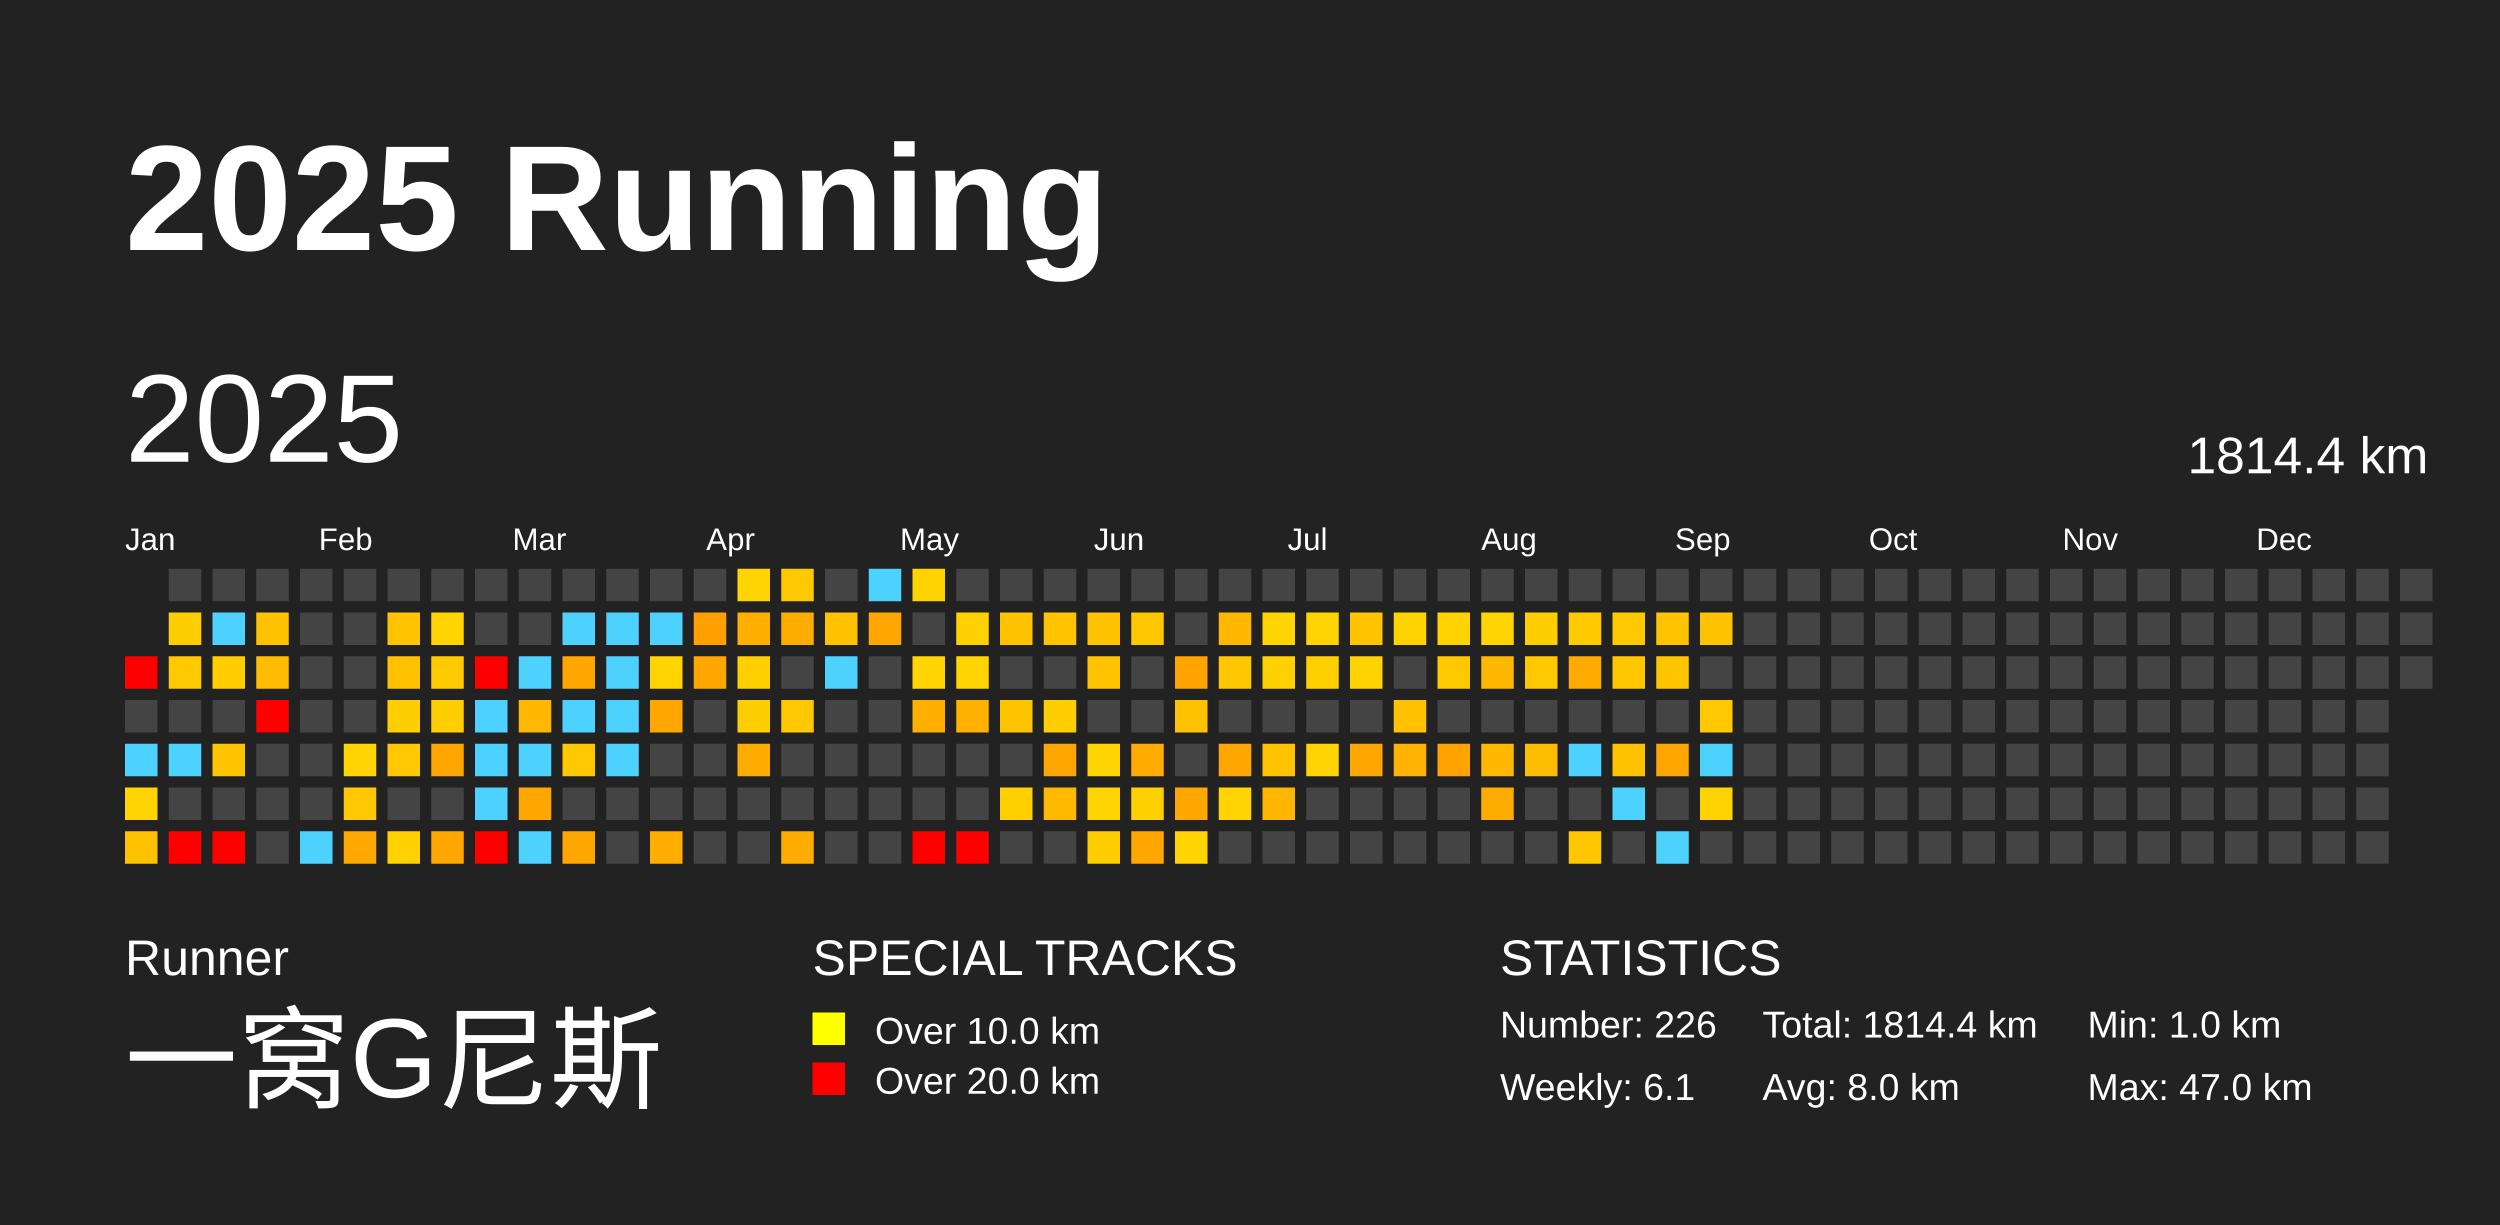
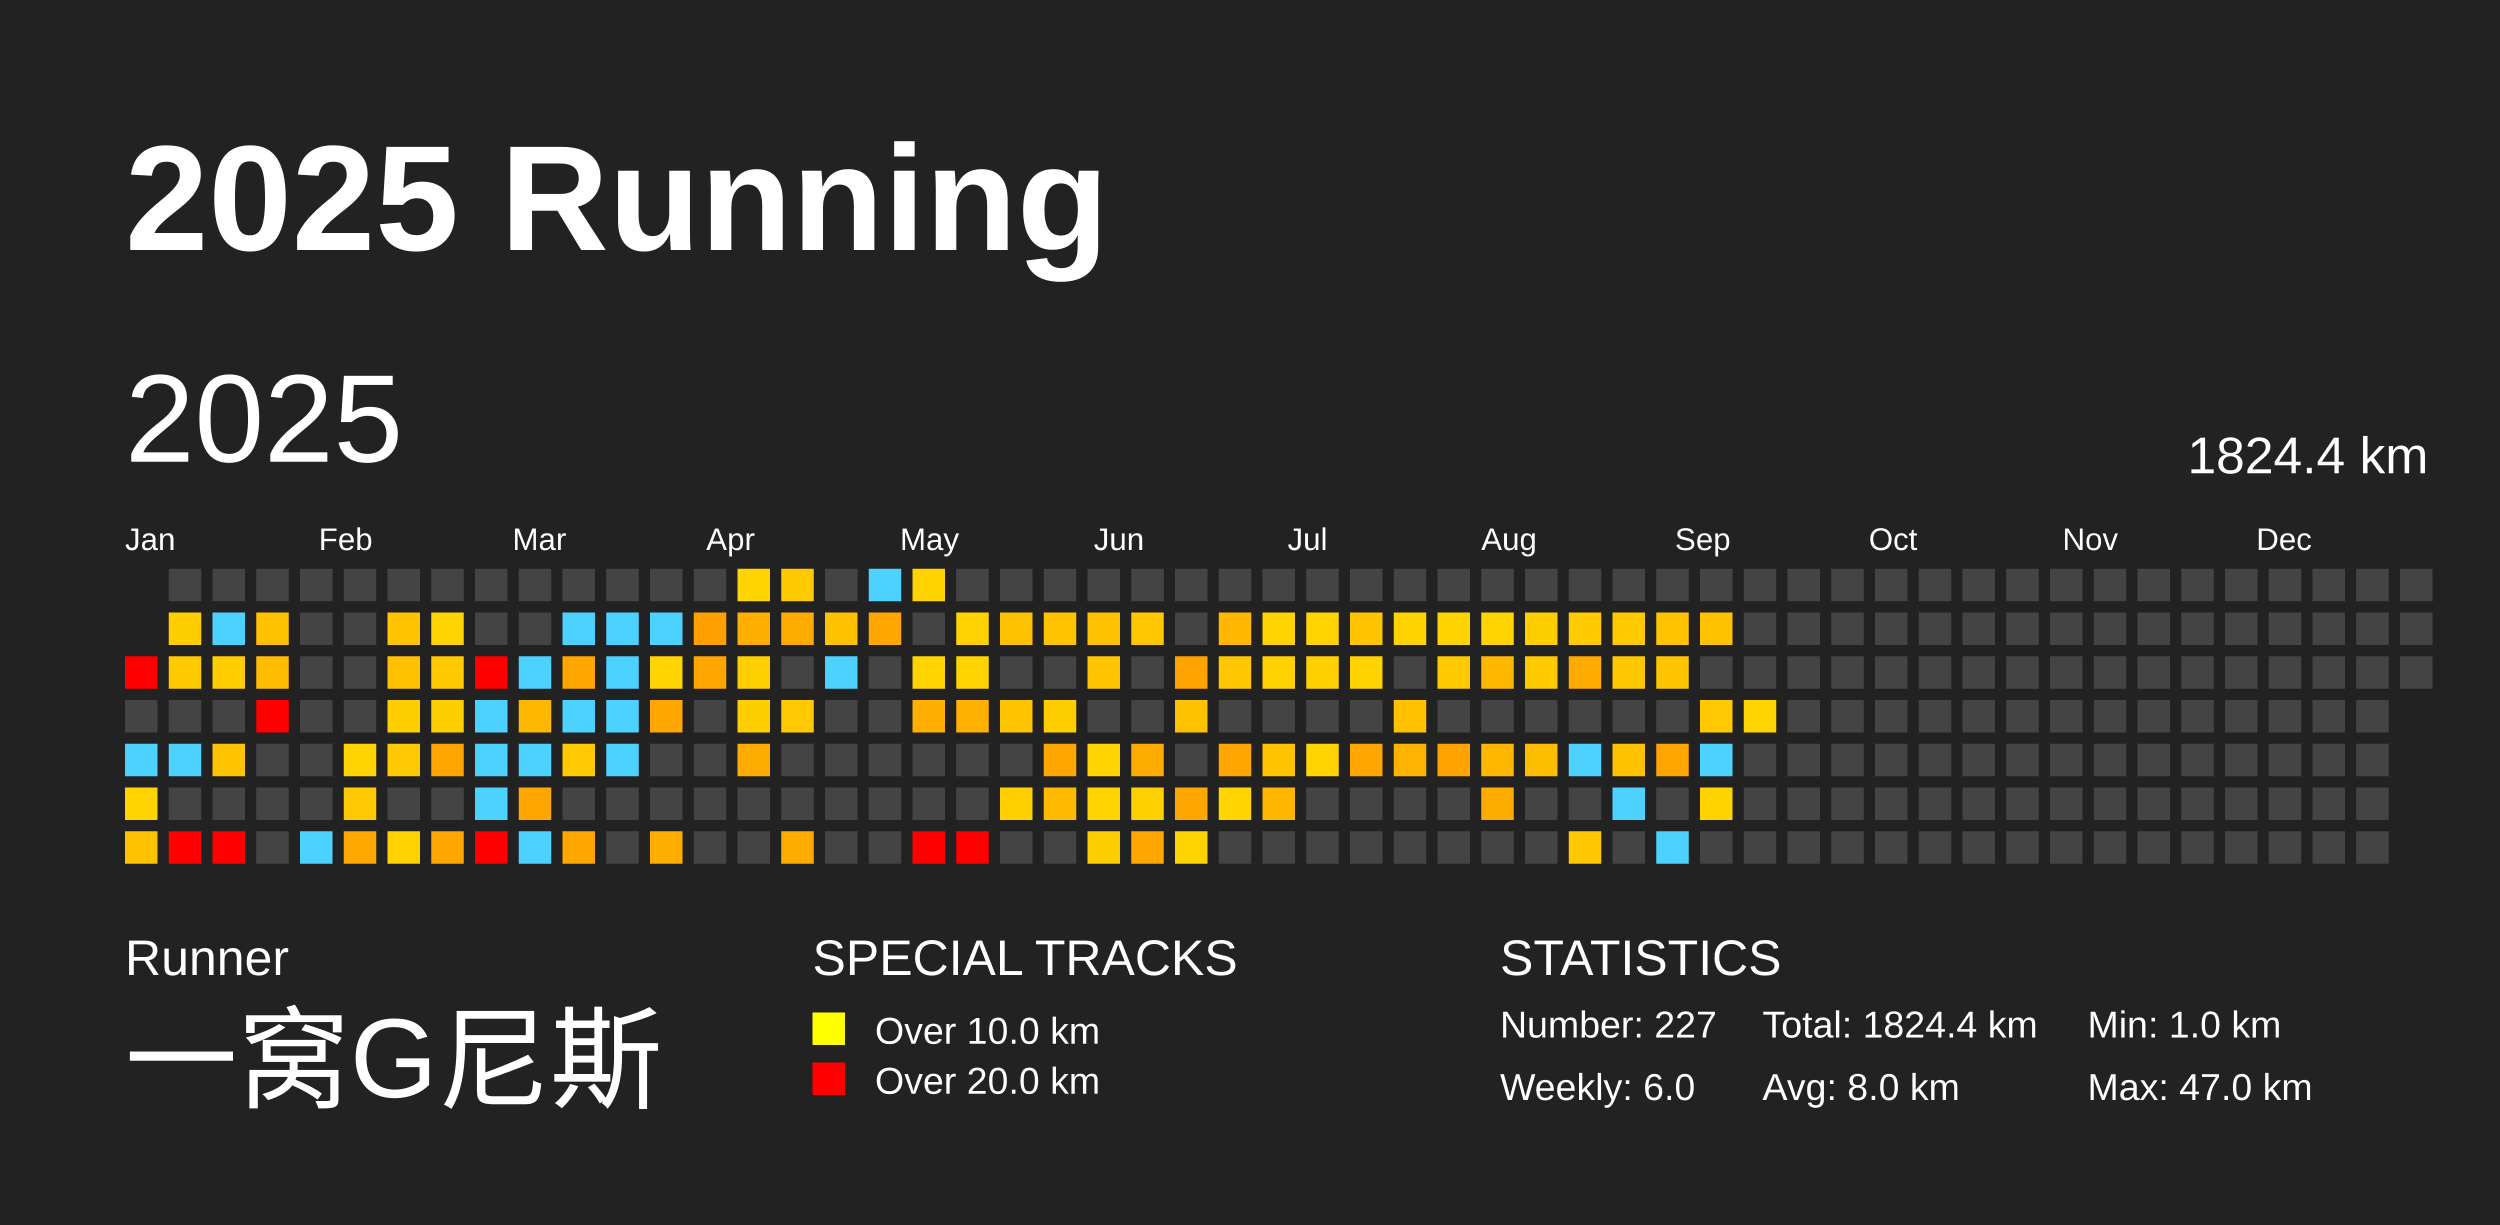
<svg xmlns="http://www.w3.org/2000/svg" baseProfile="full" height="98mm" version="1.1" viewBox="0,0,200,98" width="200mm">
  <defs />
  <rect fill="#222222" height="98" width="200" x="0" y="0" />
  <text fill="#FFFFFF" style="font-size:12px; font-family:Arial; font-weight:bold;" x="10" y="20">2025 Running</text>
  <text fill="#FFFFFF" style="font-size:4px; font-family:Arial" x="10" y="78">Runner</text>
  <text fill="#FFFFFF" style="font-size:9px; font-family:Arial" x="10" y="88">一窝G尼斯</text>
  <text fill="#FFFFFF" style="font-size:4px; font-family:Arial" x="65" y="78">SPECIAL TRACKS</text>
  <rect fill="yellow" height="2.6" width="2.6" x="65" y="81" />
  <text fill="#FFFFFF" style="font-size:3px; font-family:Arial" x="70" y="83.5">Over 10.0 km</text>
  <rect fill="red" height="2.6" width="2.6" x="65" y="85" />
  <text fill="#FFFFFF" style="font-size:3px; font-family:Arial" x="70" y="87.5">Over 20.0 km</text>
  <text fill="#FFFFFF" style="font-size:4px; font-family:Arial" x="120" y="78">STATISTICS</text>
-   <text fill="#FFFFFF" style="font-size:3px; font-family:Arial" x="120" y="83">Number: 226</text>
-   <text fill="#FFFFFF" style="font-size:3px; font-family:Arial" x="120" y="88">Weekly: 6.1</text>
-   <text fill="#FFFFFF" style="font-size:3px; font-family:Arial" x="141" y="83">Total: 1814.4 km</text>
+   <text fill="#FFFFFF" style="font-size:3px; font-family:Arial" x="120" y="83">Number: 227</text>
+   <text fill="#FFFFFF" style="font-size:3px; font-family:Arial" x="120" y="88">Weekly: 6.0</text>
+   <text fill="#FFFFFF" style="font-size:3px; font-family:Arial" x="141" y="83">Total: 1824.4 km</text>
  <text fill="#FFFFFF" style="font-size:3px; font-family:Arial" x="141" y="88">Avg: 8.0 km</text>
  <text fill="#FFFFFF" style="font-size:3px; font-family:Arial" x="167" y="83">Min: 1.0 km</text>
  <text fill="#FFFFFF" style="font-size:3px; font-family:Arial" x="167" y="88">Max: 47.0 km</text>
  <text dominant-baseline="hanging" fill="#FFFFFF" style="font-size:10.0px; font-family:Arial;" x="10" y="30">2025</text>
-   <text dominant-baseline="hanging" fill="#FFFFFF" style="font-size:4.125px; font-family:Arial;" x="175" y="35">1814.4 km</text>
+   <text dominant-baseline="hanging" fill="#FFFFFF" style="font-size:4.125px; font-family:Arial;" x="175" y="35">1824.4 km</text>
  <text fill="#FFFFFF" style="font-size:2.5px; font-family:Arial" x="10.0" y="44">Jan</text>
  <text fill="#FFFFFF" style="font-size:2.5px; font-family:Arial" x="25.5" y="44">Feb</text>
  <text fill="#FFFFFF" style="font-size:2.5px; font-family:Arial" x="41.0" y="44">Mar</text>
  <text fill="#FFFFFF" style="font-size:2.5px; font-family:Arial" x="56.5" y="44">Apr</text>
  <text fill="#FFFFFF" style="font-size:2.5px; font-family:Arial" x="72.0" y="44">May</text>
  <text fill="#FFFFFF" style="font-size:2.5px; font-family:Arial" x="87.5" y="44">Jun</text>
  <text fill="#FFFFFF" style="font-size:2.5px; font-family:Arial" x="103.0" y="44">Jul</text>
  <text fill="#FFFFFF" style="font-size:2.5px; font-family:Arial" x="118.5" y="44">Aug</text>
  <text fill="#FFFFFF" style="font-size:2.5px; font-family:Arial" x="134.0" y="44">Sep</text>
  <text fill="#FFFFFF" style="font-size:2.5px; font-family:Arial" x="149.5" y="44">Oct</text>
  <text fill="#FFFFFF" style="font-size:2.5px; font-family:Arial" x="165.0" y="44">Nov</text>
  <text fill="#FFFFFF" style="font-size:2.5px; font-family:Arial" x="180.5" y="44">Dec</text>
  <rect fill="red" height="2.6" width="2.6" x="10.0" y="52.5" />
  <rect fill="#444444" height="2.6" width="2.6" x="10.0" y="56.0" />
  <rect fill="#4dd2ff" height="2.6" width="2.6" x="10.0" y="59.5" />
  <rect fill="#ffd400" height="2.6" width="2.6" x="10.0" y="63.0" />
  <rect fill="#ffc200" height="2.6" width="2.6" x="10.0" y="66.5" />
  <rect fill="#444444" height="2.6" width="2.6" x="13.5" y="45.5" />
  <rect fill="#ffce00" height="2.6" width="2.6" x="13.5" y="49.0" />
  <rect fill="#ffc900" height="2.6" width="2.6" x="13.5" y="52.5" />
  <rect fill="#444444" height="2.6" width="2.6" x="13.5" y="56.0" />
  <rect fill="#4dd2ff" height="2.6" width="2.6" x="13.5" y="59.5" />
  <rect fill="#444444" height="2.6" width="2.6" x="13.5" y="63.0" />
  <rect fill="red" height="2.6" width="2.6" x="13.5" y="66.5" />
  <rect fill="#444444" height="2.6" width="2.6" x="17.0" y="45.5" />
  <rect fill="#4dd2ff" height="2.6" width="2.6" x="17.0" y="49.0" />
  <rect fill="#ffcd00" height="2.6" width="2.6" x="17.0" y="52.5" />
  <rect fill="#444444" height="2.6" width="2.6" x="17.0" y="56.0" />
  <rect fill="#ffc400" height="2.6" width="2.6" x="17.0" y="59.5" />
  <rect fill="#444444" height="2.6" width="2.6" x="17.0" y="63.0" />
  <rect fill="red" height="2.6" width="2.6" x="17.0" y="66.5" />
  <rect fill="#444444" height="2.6" width="2.6" x="20.5" y="45.5" />
  <rect fill="#ffc200" height="2.6" width="2.6" x="20.5" y="49.0" />
  <rect fill="#ffbc00" height="2.6" width="2.6" x="20.5" y="52.5" />
  <rect fill="red" height="2.6" width="2.6" x="20.5" y="56.0" />
  <rect fill="#444444" height="2.6" width="2.6" x="20.5" y="59.5" />
  <rect fill="#444444" height="2.6" width="2.6" x="20.5" y="63.0" />
  <rect fill="#444444" height="2.6" width="2.6" x="20.5" y="66.5" />
  <rect fill="#444444" height="2.6" width="2.6" x="24.0" y="45.5" />
  <rect fill="#444444" height="2.6" width="2.6" x="24.0" y="49.0" />
  <rect fill="#444444" height="2.6" width="2.6" x="24.0" y="52.5" />
  <rect fill="#444444" height="2.6" width="2.6" x="24.0" y="56.0" />
  <rect fill="#444444" height="2.6" width="2.6" x="24.0" y="59.5" />
  <rect fill="#444444" height="2.6" width="2.6" x="24.0" y="63.0" />
  <rect fill="#4dd2ff" height="2.6" width="2.6" x="24.0" y="66.5" />
  <rect fill="#444444" height="2.6" width="2.6" x="27.5" y="45.5" />
  <rect fill="#444444" height="2.6" width="2.6" x="27.5" y="49.0" />
  <rect fill="#444444" height="2.6" width="2.6" x="27.5" y="52.5" />
  <rect fill="#444444" height="2.6" width="2.6" x="27.5" y="56.0" />
  <rect fill="#ffd400" height="2.6" width="2.6" x="27.5" y="59.5" />
  <rect fill="#ffc800" height="2.6" width="2.6" x="27.5" y="63.0" />
  <rect fill="#ffa800" height="2.6" width="2.6" x="27.5" y="66.5" />
  <rect fill="#444444" height="2.6" width="2.6" x="31.0" y="45.5" />
  <rect fill="#ffc300" height="2.6" width="2.6" x="31.0" y="49.0" />
  <rect fill="#ffc100" height="2.6" width="2.6" x="31.0" y="52.5" />
  <rect fill="#ffce00" height="2.6" width="2.6" x="31.0" y="56.0" />
  <rect fill="#ffc800" height="2.6" width="2.6" x="31.0" y="59.5" />
  <rect fill="#444444" height="2.6" width="2.6" x="31.0" y="63.0" />
  <rect fill="#ffd100" height="2.6" width="2.6" x="31.0" y="66.5" />
  <rect fill="#444444" height="2.6" width="2.6" x="34.5" y="45.5" />
  <rect fill="#ffd400" height="2.6" width="2.6" x="34.5" y="49.0" />
  <rect fill="#ffca00" height="2.6" width="2.6" x="34.5" y="52.5" />
  <rect fill="#ffce00" height="2.6" width="2.6" x="34.5" y="56.0" />
  <rect fill="#ffa500" height="2.6" width="2.6" x="34.5" y="59.5" />
  <rect fill="#444444" height="2.6" width="2.6" x="34.5" y="63.0" />
  <rect fill="#ffa600" height="2.6" width="2.6" x="34.5" y="66.5" />
  <rect fill="#444444" height="2.6" width="2.6" x="38.0" y="45.5" />
  <rect fill="#444444" height="2.6" width="2.6" x="38.0" y="49.0" />
  <rect fill="red" height="2.6" width="2.6" x="38.0" y="52.5" />
  <rect fill="#4dd2ff" height="2.6" width="2.6" x="38.0" y="56.0" />
  <rect fill="#4dd2ff" height="2.6" width="2.6" x="38.0" y="59.5" />
  <rect fill="#4dd2ff" height="2.6" width="2.6" x="38.0" y="63.0" />
  <rect fill="red" height="2.6" width="2.6" x="38.0" y="66.5" />
  <rect fill="#444444" height="2.6" width="2.6" x="41.5" y="45.5" />
  <rect fill="#444444" height="2.6" width="2.6" x="41.5" y="49.0" />
  <rect fill="#4dd2ff" height="2.6" width="2.6" x="41.5" y="52.5" />
  <rect fill="#ffb800" height="2.6" width="2.6" x="41.5" y="56.0" />
  <rect fill="#4dd2ff" height="2.6" width="2.6" x="41.5" y="59.5" />
  <rect fill="#ffa600" height="2.6" width="2.6" x="41.5" y="63.0" />
  <rect fill="#4dd2ff" height="2.6" width="2.6" x="41.5" y="66.5" />
  <rect fill="#444444" height="2.6" width="2.6" x="45.0" y="45.5" />
  <rect fill="#4dd2ff" height="2.6" width="2.6" x="45.0" y="49.0" />
  <rect fill="#ffa700" height="2.6" width="2.6" x="45.0" y="52.5" />
  <rect fill="#4dd2ff" height="2.6" width="2.6" x="45.0" y="56.0" />
  <rect fill="#ffc800" height="2.6" width="2.6" x="45.0" y="59.5" />
  <rect fill="#444444" height="2.6" width="2.6" x="45.0" y="63.0" />
  <rect fill="#ffa600" height="2.6" width="2.6" x="45.0" y="66.5" />
  <rect fill="#444444" height="2.6" width="2.6" x="48.5" y="45.5" />
  <rect fill="#4dd2ff" height="2.6" width="2.6" x="48.5" y="49.0" />
  <rect fill="#4dd2ff" height="2.6" width="2.6" x="48.5" y="52.5" />
  <rect fill="#4dd2ff" height="2.6" width="2.6" x="48.5" y="56.0" />
  <rect fill="#4dd2ff" height="2.6" width="2.6" x="48.5" y="59.5" />
  <rect fill="#444444" height="2.6" width="2.6" x="48.5" y="63.0" />
  <rect fill="#444444" height="2.6" width="2.6" x="48.5" y="66.5" />
  <rect fill="#444444" height="2.6" width="2.6" x="52.0" y="45.5" />
  <rect fill="#4dd2ff" height="2.6" width="2.6" x="52.0" y="49.0" />
  <rect fill="#ffd400" height="2.6" width="2.6" x="52.0" y="52.5" />
  <rect fill="#ffa600" height="2.6" width="2.6" x="52.0" y="56.0" />
  <rect fill="#444444" height="2.6" width="2.6" x="52.0" y="59.5" />
  <rect fill="#444444" height="2.6" width="2.6" x="52.0" y="63.0" />
  <rect fill="#ffae00" height="2.6" width="2.6" x="52.0" y="66.5" />
  <rect fill="#444444" height="2.6" width="2.6" x="55.5" y="45.5" />
  <rect fill="#ffa000" height="2.6" width="2.6" x="55.5" y="49.0" />
  <rect fill="#ffa600" height="2.6" width="2.6" x="55.5" y="52.5" />
  <rect fill="#444444" height="2.6" width="2.6" x="55.5" y="56.0" />
  <rect fill="#444444" height="2.6" width="2.6" x="55.5" y="59.5" />
  <rect fill="#444444" height="2.6" width="2.6" x="55.5" y="63.0" />
  <rect fill="#444444" height="2.6" width="2.6" x="55.5" y="66.5" />
  <rect fill="#ffd400" height="2.6" width="2.6" x="59.0" y="45.5" />
  <rect fill="#ffaf00" height="2.6" width="2.6" x="59.0" y="49.0" />
  <rect fill="#ffcf00" height="2.6" width="2.6" x="59.0" y="52.5" />
  <rect fill="#ffce00" height="2.6" width="2.6" x="59.0" y="56.0" />
  <rect fill="#ffac00" height="2.6" width="2.6" x="59.0" y="59.5" />
  <rect fill="#444444" height="2.6" width="2.6" x="59.0" y="63.0" />
  <rect fill="#444444" height="2.6" width="2.6" x="59.0" y="66.5" />
  <rect fill="#ffc900" height="2.6" width="2.6" x="62.5" y="45.5" />
  <rect fill="#ffac00" height="2.6" width="2.6" x="62.5" y="49.0" />
  <rect fill="#444444" height="2.6" width="2.6" x="62.5" y="52.5" />
  <rect fill="#ffc800" height="2.6" width="2.6" x="62.5" y="56.0" />
  <rect fill="#444444" height="2.6" width="2.6" x="62.5" y="59.5" />
  <rect fill="#444444" height="2.6" width="2.6" x="62.5" y="63.0" />
  <rect fill="#ffac00" height="2.6" width="2.6" x="62.5" y="66.5" />
  <rect fill="#444444" height="2.6" width="2.6" x="66.0" y="45.5" />
  <rect fill="#ffc100" height="2.6" width="2.6" x="66.0" y="49.0" />
  <rect fill="#4dd2ff" height="2.6" width="2.6" x="66.0" y="52.5" />
  <rect fill="#444444" height="2.6" width="2.6" x="66.0" y="56.0" />
  <rect fill="#444444" height="2.6" width="2.6" x="66.0" y="59.5" />
  <rect fill="#444444" height="2.6" width="2.6" x="66.0" y="63.0" />
  <rect fill="#444444" height="2.6" width="2.6" x="66.0" y="66.5" />
  <rect fill="#4dd2ff" height="2.6" width="2.6" x="69.5" y="45.5" />
  <rect fill="#ffa600" height="2.6" width="2.6" x="69.5" y="49.0" />
  <rect fill="#444444" height="2.6" width="2.6" x="69.5" y="52.5" />
  <rect fill="#444444" height="2.6" width="2.6" x="69.5" y="56.0" />
  <rect fill="#444444" height="2.6" width="2.6" x="69.5" y="59.5" />
  <rect fill="#444444" height="2.6" width="2.6" x="69.5" y="63.0" />
  <rect fill="#444444" height="2.6" width="2.6" x="69.5" y="66.5" />
  <rect fill="#ffd300" height="2.6" width="2.6" x="73.0" y="45.5" />
  <rect fill="#444444" height="2.6" width="2.6" x="73.0" y="49.0" />
  <rect fill="#ffd400" height="2.6" width="2.6" x="73.0" y="52.5" />
  <rect fill="#ffaf00" height="2.6" width="2.6" x="73.0" y="56.0" />
  <rect fill="#444444" height="2.6" width="2.6" x="73.0" y="59.5" />
  <rect fill="#444444" height="2.6" width="2.6" x="73.0" y="63.0" />
  <rect fill="red" height="2.6" width="2.6" x="73.0" y="66.5" />
  <rect fill="#444444" height="2.6" width="2.6" x="76.5" y="45.5" />
  <rect fill="#ffd100" height="2.6" width="2.6" x="76.5" y="49.0" />
  <rect fill="#ffd400" height="2.6" width="2.6" x="76.5" y="52.5" />
  <rect fill="#ffb100" height="2.6" width="2.6" x="76.5" y="56.0" />
  <rect fill="#444444" height="2.6" width="2.6" x="76.5" y="59.5" />
  <rect fill="#444444" height="2.6" width="2.6" x="76.5" y="63.0" />
  <rect fill="red" height="2.6" width="2.6" x="76.5" y="66.5" />
  <rect fill="#444444" height="2.6" width="2.6" x="80.0" y="45.5" />
  <rect fill="#ffc200" height="2.6" width="2.6" x="80.0" y="49.0" />
  <rect fill="#444444" height="2.6" width="2.6" x="80.0" y="52.5" />
  <rect fill="#ffc400" height="2.6" width="2.6" x="80.0" y="56.0" />
  <rect fill="#444444" height="2.6" width="2.6" x="80.0" y="59.5" />
  <rect fill="#ffcf00" height="2.6" width="2.6" x="80.0" y="63.0" />
  <rect fill="#444444" height="2.6" width="2.6" x="80.0" y="66.5" />
  <rect fill="#444444" height="2.6" width="2.6" x="83.5" y="45.5" />
  <rect fill="#ffc300" height="2.6" width="2.6" x="83.5" y="49.0" />
  <rect fill="#444444" height="2.6" width="2.6" x="83.5" y="52.5" />
  <rect fill="#ffce00" height="2.6" width="2.6" x="83.5" y="56.0" />
  <rect fill="#ffa500" height="2.6" width="2.6" x="83.5" y="59.5" />
  <rect fill="#ffba00" height="2.6" width="2.6" x="83.5" y="63.0" />
  <rect fill="#444444" height="2.6" width="2.6" x="83.5" y="66.5" />
  <rect fill="#444444" height="2.6" width="2.6" x="87.0" y="45.5" />
  <rect fill="#ffc200" height="2.6" width="2.6" x="87.0" y="49.0" />
  <rect fill="#ffc300" height="2.6" width="2.6" x="87.0" y="52.5" />
  <rect fill="#444444" height="2.6" width="2.6" x="87.0" y="56.0" />
  <rect fill="#ffd400" height="2.6" width="2.6" x="87.0" y="59.5" />
  <rect fill="#ffd400" height="2.6" width="2.6" x="87.0" y="63.0" />
  <rect fill="#ffce00" height="2.6" width="2.6" x="87.0" y="66.5" />
  <rect fill="#444444" height="2.6" width="2.6" x="90.5" y="45.5" />
  <rect fill="#ffc700" height="2.6" width="2.6" x="90.5" y="49.0" />
  <rect fill="#444444" height="2.6" width="2.6" x="90.5" y="52.5" />
  <rect fill="#444444" height="2.6" width="2.6" x="90.5" y="56.0" />
  <rect fill="#ffac00" height="2.6" width="2.6" x="90.5" y="59.5" />
  <rect fill="#ffd000" height="2.6" width="2.6" x="90.5" y="63.0" />
  <rect fill="#ffa600" height="2.6" width="2.6" x="90.5" y="66.5" />
  <rect fill="#444444" height="2.6" width="2.6" x="94.0" y="45.5" />
  <rect fill="#444444" height="2.6" width="2.6" x="94.0" y="49.0" />
  <rect fill="#ffa300" height="2.6" width="2.6" x="94.0" y="52.5" />
  <rect fill="#ffc200" height="2.6" width="2.6" x="94.0" y="56.0" />
  <rect fill="#444444" height="2.6" width="2.6" x="94.0" y="59.5" />
  <rect fill="#ffa600" height="2.6" width="2.6" x="94.0" y="63.0" />
  <rect fill="#ffd400" height="2.6" width="2.6" x="94.0" y="66.5" />
  <rect fill="#444444" height="2.6" width="2.6" x="97.5" y="45.5" />
  <rect fill="#ffb700" height="2.6" width="2.6" x="97.5" y="49.0" />
  <rect fill="#ffc700" height="2.6" width="2.6" x="97.5" y="52.5" />
  <rect fill="#444444" height="2.6" width="2.6" x="97.5" y="56.0" />
  <rect fill="#ffa600" height="2.6" width="2.6" x="97.5" y="59.5" />
  <rect fill="#ffd400" height="2.6" width="2.6" x="97.5" y="63.0" />
  <rect fill="#444444" height="2.6" width="2.6" x="97.5" y="66.5" />
  <rect fill="#444444" height="2.6" width="2.6" x="101.0" y="45.5" />
  <rect fill="#ffd400" height="2.6" width="2.6" x="101.0" y="49.0" />
  <rect fill="#ffd100" height="2.6" width="2.6" x="101.0" y="52.5" />
  <rect fill="#444444" height="2.6" width="2.6" x="101.0" y="56.0" />
  <rect fill="#ffc300" height="2.6" width="2.6" x="101.0" y="59.5" />
  <rect fill="#ffb600" height="2.6" width="2.6" x="101.0" y="63.0" />
  <rect fill="#444444" height="2.6" width="2.6" x="101.0" y="66.5" />
  <rect fill="#444444" height="2.6" width="2.6" x="104.5" y="45.5" />
  <rect fill="#ffd400" height="2.6" width="2.6" x="104.5" y="49.0" />
  <rect fill="#ffd000" height="2.6" width="2.6" x="104.5" y="52.5" />
  <rect fill="#444444" height="2.6" width="2.6" x="104.5" y="56.0" />
  <rect fill="#ffd400" height="2.6" width="2.6" x="104.5" y="59.5" />
  <rect fill="#444444" height="2.6" width="2.6" x="104.5" y="63.0" />
  <rect fill="#444444" height="2.6" width="2.6" x="104.5" y="66.5" />
  <rect fill="#444444" height="2.6" width="2.6" x="108.0" y="45.5" />
  <rect fill="#ffc300" height="2.6" width="2.6" x="108.0" y="49.0" />
  <rect fill="#ffd300" height="2.6" width="2.6" x="108.0" y="52.5" />
  <rect fill="#444444" height="2.6" width="2.6" x="108.0" y="56.0" />
  <rect fill="#ffa600" height="2.6" width="2.6" x="108.0" y="59.5" />
  <rect fill="#444444" height="2.6" width="2.6" x="108.0" y="63.0" />
  <rect fill="#444444" height="2.6" width="2.6" x="108.0" y="66.5" />
  <rect fill="#444444" height="2.6" width="2.6" x="111.5" y="45.5" />
  <rect fill="#ffd300" height="2.6" width="2.6" x="111.5" y="49.0" />
  <rect fill="#444444" height="2.6" width="2.6" x="111.5" y="52.5" />
  <rect fill="#ffc100" height="2.6" width="2.6" x="111.5" y="56.0" />
  <rect fill="#ffb200" height="2.6" width="2.6" x="111.5" y="59.5" />
  <rect fill="#444444" height="2.6" width="2.6" x="111.5" y="63.0" />
  <rect fill="#444444" height="2.6" width="2.6" x="111.5" y="66.5" />
  <rect fill="#444444" height="2.6" width="2.6" x="115.0" y="45.5" />
  <rect fill="#ffd300" height="2.6" width="2.6" x="115.0" y="49.0" />
  <rect fill="#ffc900" height="2.6" width="2.6" x="115.0" y="52.5" />
  <rect fill="#444444" height="2.6" width="2.6" x="115.0" y="56.0" />
  <rect fill="#ffa300" height="2.6" width="2.6" x="115.0" y="59.5" />
  <rect fill="#444444" height="2.6" width="2.6" x="115.0" y="63.0" />
  <rect fill="#444444" height="2.6" width="2.6" x="115.0" y="66.5" />
  <rect fill="#444444" height="2.6" width="2.6" x="118.5" y="45.5" />
  <rect fill="#ffd400" height="2.6" width="2.6" x="118.5" y="49.0" />
  <rect fill="#ffb800" height="2.6" width="2.6" x="118.5" y="52.5" />
  <rect fill="#444444" height="2.6" width="2.6" x="118.5" y="56.0" />
  <rect fill="#ffb700" height="2.6" width="2.6" x="118.5" y="59.5" />
  <rect fill="#ffac00" height="2.6" width="2.6" x="118.5" y="63.0" />
  <rect fill="#444444" height="2.6" width="2.6" x="118.5" y="66.5" />
  <rect fill="#444444" height="2.6" width="2.6" x="122.0" y="45.5" />
  <rect fill="#ffce00" height="2.6" width="2.6" x="122.0" y="49.0" />
  <rect fill="#ffc900" height="2.6" width="2.6" x="122.0" y="52.5" />
  <rect fill="#444444" height="2.6" width="2.6" x="122.0" y="56.0" />
  <rect fill="#ffbd00" height="2.6" width="2.6" x="122.0" y="59.5" />
  <rect fill="#444444" height="2.6" width="2.6" x="122.0" y="63.0" />
  <rect fill="#444444" height="2.6" width="2.6" x="122.0" y="66.5" />
  <rect fill="#444444" height="2.6" width="2.6" x="125.5" y="45.5" />
  <rect fill="#ffcb00" height="2.6" width="2.6" x="125.5" y="49.0" />
  <rect fill="#ffaa00" height="2.6" width="2.6" x="125.5" y="52.5" />
  <rect fill="#444444" height="2.6" width="2.6" x="125.5" y="56.0" />
  <rect fill="#4dd2ff" height="2.6" width="2.6" x="125.5" y="59.5" />
  <rect fill="#444444" height="2.6" width="2.6" x="125.5" y="63.0" />
  <rect fill="#ffc700" height="2.6" width="2.6" x="125.5" y="66.5" />
  <rect fill="#444444" height="2.6" width="2.6" x="129.0" y="45.5" />
  <rect fill="#ffc900" height="2.6" width="2.6" x="129.0" y="49.0" />
  <rect fill="#ffc700" height="2.6" width="2.6" x="129.0" y="52.5" />
  <rect fill="#444444" height="2.6" width="2.6" x="129.0" y="56.0" />
  <rect fill="#ffc200" height="2.6" width="2.6" x="129.0" y="59.5" />
  <rect fill="#4dd2ff" height="2.6" width="2.6" x="129.0" y="63.0" />
  <rect fill="#444444" height="2.6" width="2.6" x="129.0" y="66.5" />
  <rect fill="#444444" height="2.6" width="2.6" x="132.5" y="45.5" />
  <rect fill="#ffc300" height="2.6" width="2.6" x="132.5" y="49.0" />
  <rect fill="#ffc600" height="2.6" width="2.6" x="132.5" y="52.5" />
  <rect fill="#444444" height="2.6" width="2.6" x="132.5" y="56.0" />
  <rect fill="#ffa500" height="2.6" width="2.6" x="132.5" y="59.5" />
  <rect fill="#444444" height="2.6" width="2.6" x="132.5" y="63.0" />
  <rect fill="#4dd2ff" height="2.6" width="2.6" x="132.5" y="66.5" />
  <rect fill="#444444" height="2.6" width="2.6" x="136.0" y="45.5" />
  <rect fill="#ffc200" height="2.6" width="2.6" x="136.0" y="49.0" />
  <rect fill="#444444" height="2.6" width="2.6" x="136.0" y="52.5" />
  <rect fill="#ffc800" height="2.6" width="2.6" x="136.0" y="56.0" />
  <rect fill="#4dd2ff" height="2.6" width="2.6" x="136.0" y="59.5" />
  <rect fill="#ffd300" height="2.6" width="2.6" x="136.0" y="63.0" />
  <rect fill="#444444" height="2.6" width="2.6" x="136.0" y="66.5" />
  <rect fill="#444444" height="2.6" width="2.6" x="139.5" y="45.5" />
  <rect fill="#444444" height="2.6" width="2.6" x="139.5" y="49.0" />
  <rect fill="#444444" height="2.6" width="2.6" x="139.5" y="52.5" />
-   <rect fill="#444444" height="2.6" width="2.6" x="139.5" y="56.0" />
+   <rect fill="#ffd400" height="2.6" width="2.6" x="139.5" y="56.0" />
  <rect fill="#444444" height="2.6" width="2.6" x="139.5" y="59.5" />
  <rect fill="#444444" height="2.6" width="2.6" x="139.5" y="63.0" />
  <rect fill="#444444" height="2.6" width="2.6" x="139.5" y="66.5" />
  <rect fill="#444444" height="2.6" width="2.6" x="143.0" y="45.5" />
  <rect fill="#444444" height="2.6" width="2.6" x="143.0" y="49.0" />
  <rect fill="#444444" height="2.6" width="2.6" x="143.0" y="52.5" />
  <rect fill="#444444" height="2.6" width="2.6" x="143.0" y="56.0" />
  <rect fill="#444444" height="2.6" width="2.6" x="143.0" y="59.5" />
  <rect fill="#444444" height="2.6" width="2.6" x="143.0" y="63.0" />
  <rect fill="#444444" height="2.6" width="2.6" x="143.0" y="66.5" />
  <rect fill="#444444" height="2.6" width="2.6" x="146.5" y="45.5" />
  <rect fill="#444444" height="2.6" width="2.6" x="146.5" y="49.0" />
  <rect fill="#444444" height="2.6" width="2.6" x="146.5" y="52.5" />
  <rect fill="#444444" height="2.6" width="2.6" x="146.5" y="56.0" />
  <rect fill="#444444" height="2.6" width="2.6" x="146.5" y="59.5" />
  <rect fill="#444444" height="2.6" width="2.6" x="146.5" y="63.0" />
  <rect fill="#444444" height="2.6" width="2.6" x="146.5" y="66.5" />
  <rect fill="#444444" height="2.6" width="2.6" x="150.0" y="45.5" />
  <rect fill="#444444" height="2.6" width="2.6" x="150.0" y="49.0" />
  <rect fill="#444444" height="2.6" width="2.6" x="150.0" y="52.5" />
  <rect fill="#444444" height="2.6" width="2.6" x="150.0" y="56.0" />
  <rect fill="#444444" height="2.6" width="2.6" x="150.0" y="59.5" />
  <rect fill="#444444" height="2.6" width="2.6" x="150.0" y="63.0" />
  <rect fill="#444444" height="2.6" width="2.6" x="150.0" y="66.5" />
  <rect fill="#444444" height="2.6" width="2.6" x="153.5" y="45.5" />
  <rect fill="#444444" height="2.6" width="2.6" x="153.5" y="49.0" />
  <rect fill="#444444" height="2.6" width="2.6" x="153.5" y="52.5" />
  <rect fill="#444444" height="2.6" width="2.6" x="153.5" y="56.0" />
  <rect fill="#444444" height="2.6" width="2.6" x="153.5" y="59.5" />
  <rect fill="#444444" height="2.6" width="2.6" x="153.5" y="63.0" />
  <rect fill="#444444" height="2.6" width="2.6" x="153.5" y="66.5" />
  <rect fill="#444444" height="2.6" width="2.6" x="157.0" y="45.5" />
  <rect fill="#444444" height="2.6" width="2.6" x="157.0" y="49.0" />
  <rect fill="#444444" height="2.6" width="2.6" x="157.0" y="52.5" />
  <rect fill="#444444" height="2.6" width="2.6" x="157.0" y="56.0" />
  <rect fill="#444444" height="2.6" width="2.6" x="157.0" y="59.5" />
  <rect fill="#444444" height="2.6" width="2.6" x="157.0" y="63.0" />
  <rect fill="#444444" height="2.6" width="2.6" x="157.0" y="66.5" />
  <rect fill="#444444" height="2.6" width="2.6" x="160.5" y="45.5" />
  <rect fill="#444444" height="2.6" width="2.6" x="160.5" y="49.0" />
  <rect fill="#444444" height="2.6" width="2.6" x="160.5" y="52.5" />
  <rect fill="#444444" height="2.6" width="2.6" x="160.5" y="56.0" />
  <rect fill="#444444" height="2.6" width="2.6" x="160.5" y="59.5" />
  <rect fill="#444444" height="2.6" width="2.6" x="160.5" y="63.0" />
  <rect fill="#444444" height="2.6" width="2.6" x="160.5" y="66.5" />
  <rect fill="#444444" height="2.6" width="2.6" x="164.0" y="45.5" />
  <rect fill="#444444" height="2.6" width="2.6" x="164.0" y="49.0" />
  <rect fill="#444444" height="2.6" width="2.6" x="164.0" y="52.5" />
  <rect fill="#444444" height="2.6" width="2.6" x="164.0" y="56.0" />
  <rect fill="#444444" height="2.6" width="2.6" x="164.0" y="59.5" />
  <rect fill="#444444" height="2.6" width="2.6" x="164.0" y="63.0" />
  <rect fill="#444444" height="2.6" width="2.6" x="164.0" y="66.5" />
  <rect fill="#444444" height="2.6" width="2.6" x="167.5" y="45.5" />
  <rect fill="#444444" height="2.6" width="2.6" x="167.5" y="49.0" />
  <rect fill="#444444" height="2.6" width="2.6" x="167.5" y="52.5" />
  <rect fill="#444444" height="2.6" width="2.6" x="167.5" y="56.0" />
  <rect fill="#444444" height="2.6" width="2.6" x="167.5" y="59.5" />
  <rect fill="#444444" height="2.6" width="2.6" x="167.5" y="63.0" />
  <rect fill="#444444" height="2.6" width="2.6" x="167.5" y="66.5" />
  <rect fill="#444444" height="2.6" width="2.6" x="171.0" y="45.5" />
  <rect fill="#444444" height="2.6" width="2.6" x="171.0" y="49.0" />
  <rect fill="#444444" height="2.6" width="2.6" x="171.0" y="52.5" />
  <rect fill="#444444" height="2.6" width="2.6" x="171.0" y="56.0" />
  <rect fill="#444444" height="2.6" width="2.6" x="171.0" y="59.5" />
  <rect fill="#444444" height="2.6" width="2.6" x="171.0" y="63.0" />
  <rect fill="#444444" height="2.6" width="2.6" x="171.0" y="66.5" />
  <rect fill="#444444" height="2.6" width="2.6" x="174.5" y="45.5" />
  <rect fill="#444444" height="2.6" width="2.6" x="174.5" y="49.0" />
  <rect fill="#444444" height="2.6" width="2.6" x="174.5" y="52.5" />
  <rect fill="#444444" height="2.6" width="2.6" x="174.5" y="56.0" />
  <rect fill="#444444" height="2.6" width="2.6" x="174.5" y="59.5" />
  <rect fill="#444444" height="2.6" width="2.6" x="174.5" y="63.0" />
  <rect fill="#444444" height="2.6" width="2.6" x="174.5" y="66.5" />
  <rect fill="#444444" height="2.6" width="2.6" x="178.0" y="45.5" />
  <rect fill="#444444" height="2.6" width="2.6" x="178.0" y="49.0" />
  <rect fill="#444444" height="2.6" width="2.6" x="178.0" y="52.5" />
  <rect fill="#444444" height="2.6" width="2.6" x="178.0" y="56.0" />
  <rect fill="#444444" height="2.6" width="2.6" x="178.0" y="59.5" />
  <rect fill="#444444" height="2.6" width="2.6" x="178.0" y="63.0" />
  <rect fill="#444444" height="2.6" width="2.6" x="178.0" y="66.5" />
  <rect fill="#444444" height="2.6" width="2.6" x="181.5" y="45.5" />
  <rect fill="#444444" height="2.6" width="2.6" x="181.5" y="49.0" />
  <rect fill="#444444" height="2.6" width="2.6" x="181.5" y="52.5" />
  <rect fill="#444444" height="2.6" width="2.6" x="181.5" y="56.0" />
  <rect fill="#444444" height="2.6" width="2.6" x="181.5" y="59.5" />
  <rect fill="#444444" height="2.6" width="2.6" x="181.5" y="63.0" />
  <rect fill="#444444" height="2.6" width="2.6" x="181.5" y="66.5" />
  <rect fill="#444444" height="2.6" width="2.6" x="185.0" y="45.5" />
  <rect fill="#444444" height="2.6" width="2.6" x="185.0" y="49.0" />
  <rect fill="#444444" height="2.6" width="2.6" x="185.0" y="52.5" />
  <rect fill="#444444" height="2.6" width="2.6" x="185.0" y="56.0" />
  <rect fill="#444444" height="2.6" width="2.6" x="185.0" y="59.5" />
  <rect fill="#444444" height="2.6" width="2.6" x="185.0" y="63.0" />
  <rect fill="#444444" height="2.6" width="2.6" x="185.0" y="66.5" />
  <rect fill="#444444" height="2.6" width="2.6" x="188.5" y="45.5" />
  <rect fill="#444444" height="2.6" width="2.6" x="188.5" y="49.0" />
  <rect fill="#444444" height="2.6" width="2.6" x="188.5" y="52.5" />
  <rect fill="#444444" height="2.6" width="2.6" x="188.5" y="56.0" />
  <rect fill="#444444" height="2.6" width="2.6" x="188.5" y="59.5" />
  <rect fill="#444444" height="2.6" width="2.6" x="188.5" y="63.0" />
  <rect fill="#444444" height="2.6" width="2.6" x="188.5" y="66.5" />
  <rect fill="#444444" height="2.6" width="2.6" x="192.0" y="45.5" />
  <rect fill="#444444" height="2.6" width="2.6" x="192.0" y="49.0" />
  <rect fill="#444444" height="2.6" width="2.6" x="192.0" y="52.5" />
</svg>
